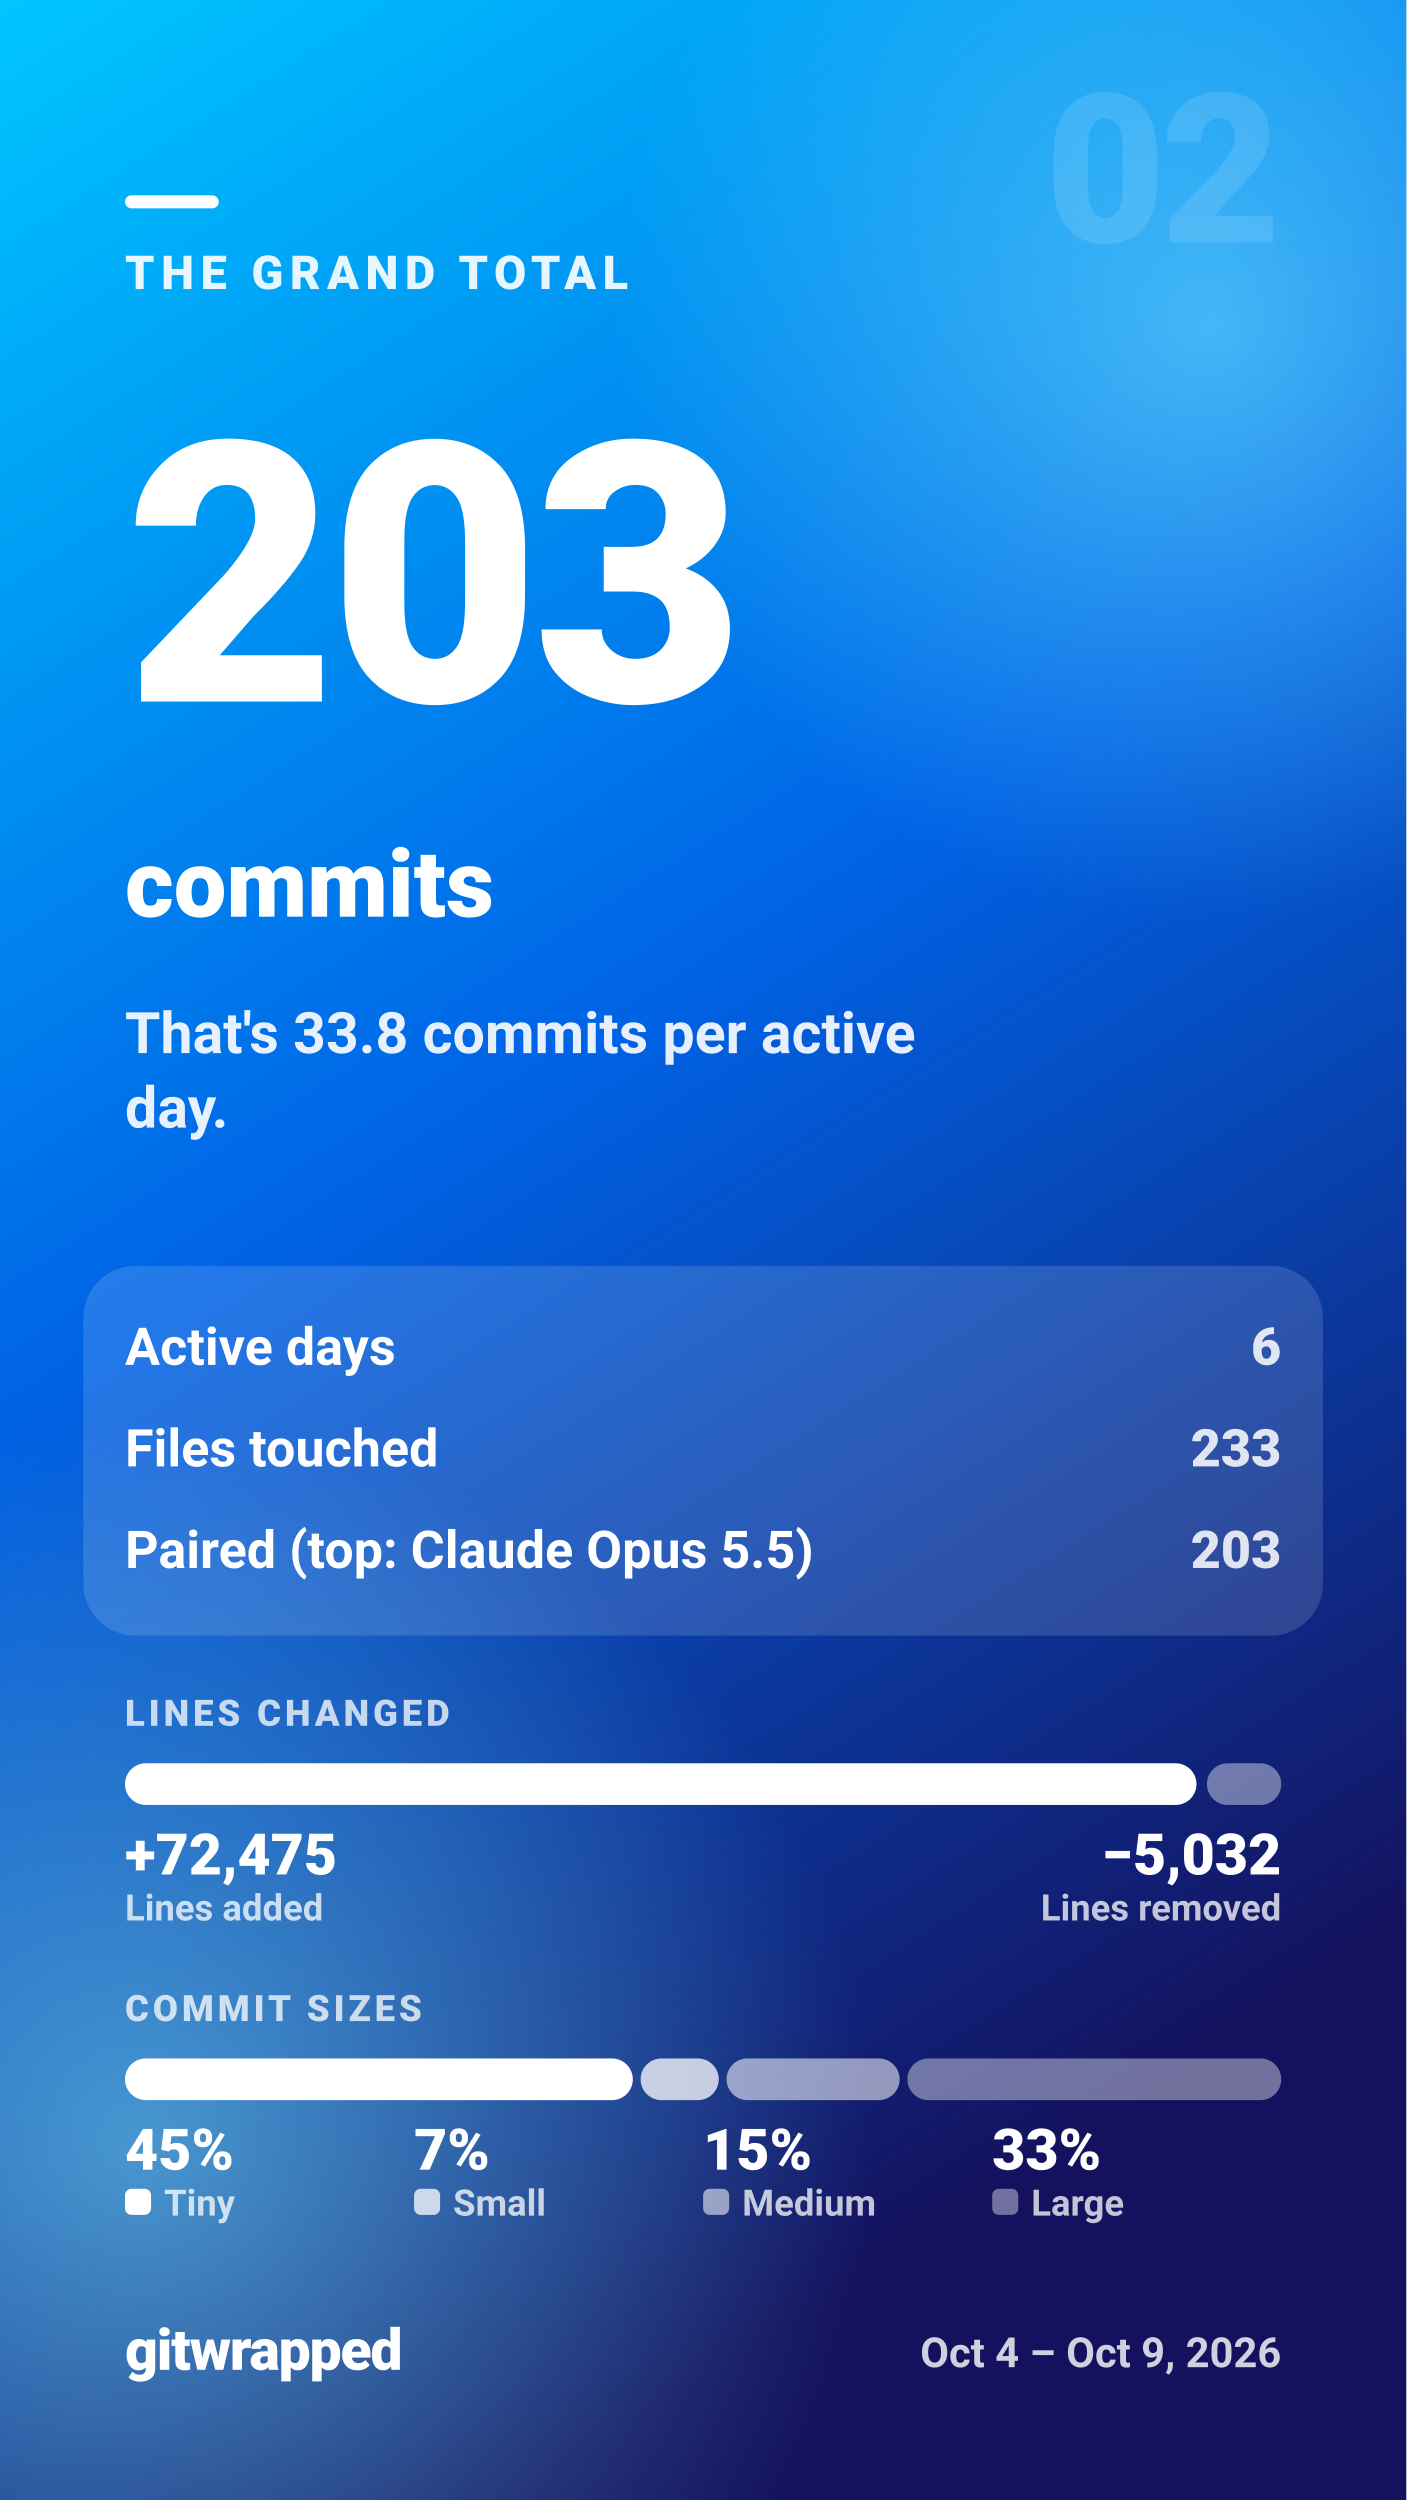
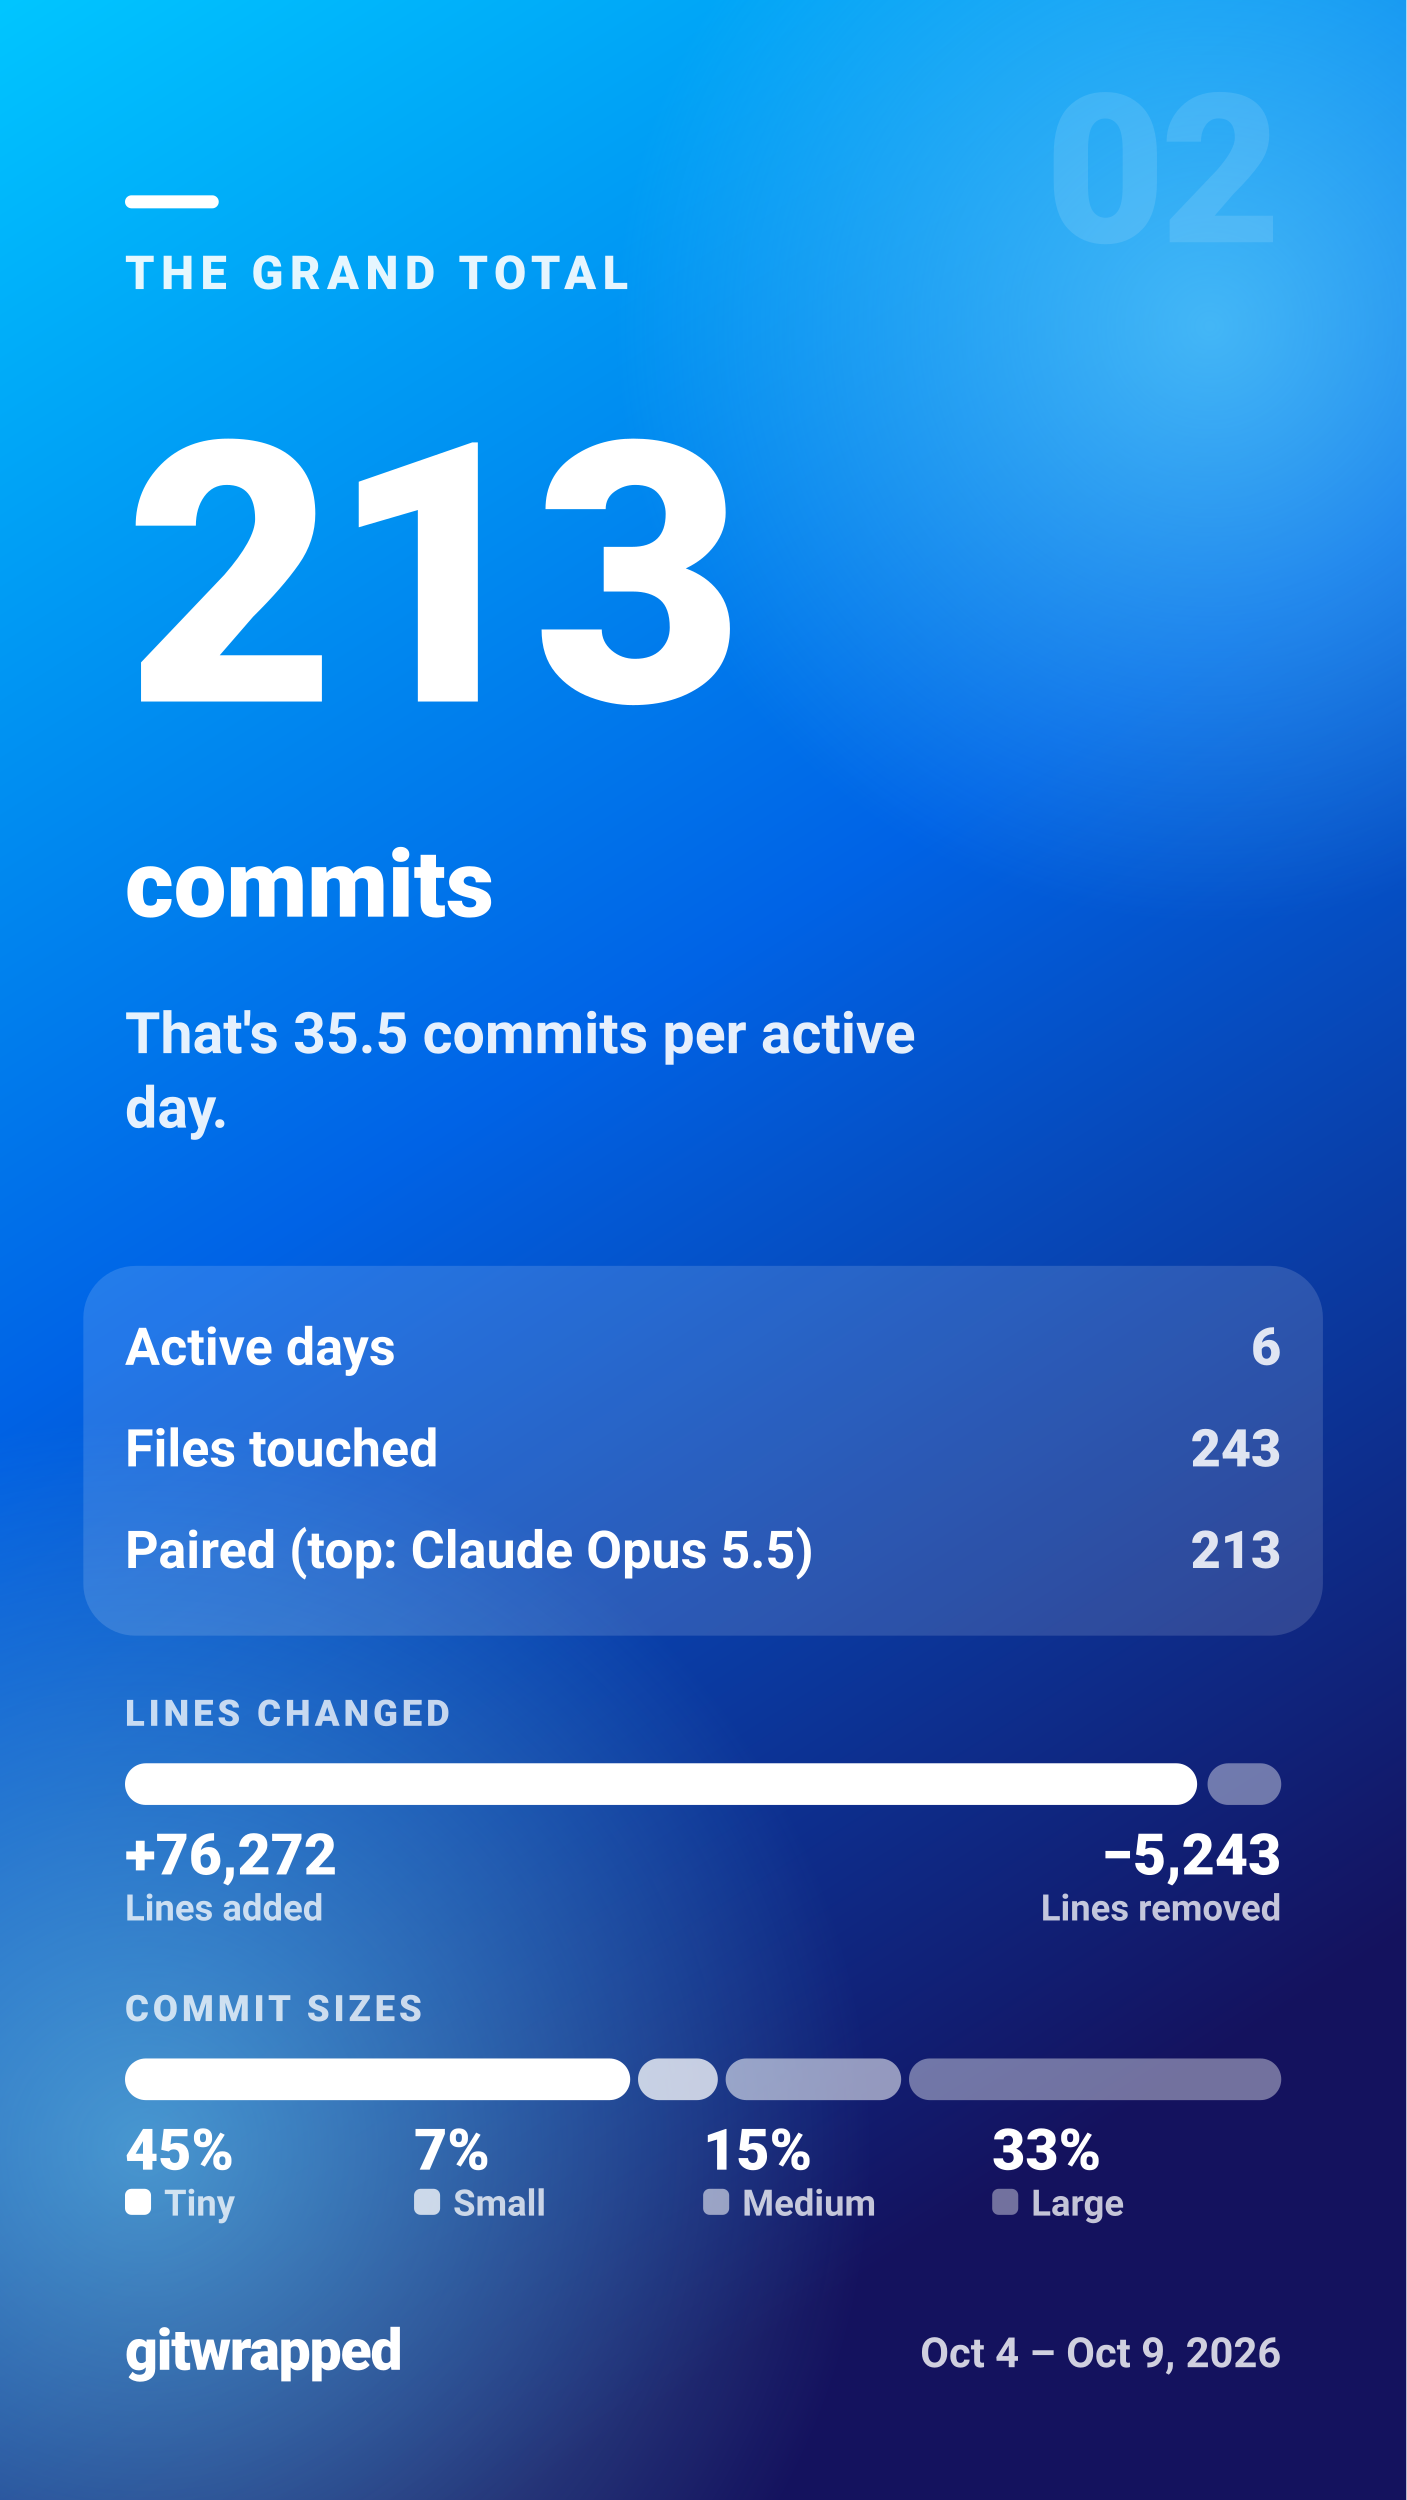
- <svg xmlns="http://www.w3.org/2000/svg" width="1080" height="1920" viewBox="0 0 1080 1920" role="img" aria-label="THE GRAND TOTAL — 203 — commits">
+ <svg xmlns="http://www.w3.org/2000/svg" width="1080" height="1920" viewBox="0 0 1080 1920" role="img" aria-label="THE GRAND TOTAL — 213 — commits">
  <defs>
    <linearGradient id="gw-totals-bg" x1="0" y1="0" x2="0.35" y2="1">
      <stop offset="0.00" stop-color="#00c6ff" />
      <stop offset="0.50" stop-color="#0063e6" />
      <stop offset="1.00" stop-color="#14125e" />
    </linearGradient>
    <radialGradient id="gw-totals-glow">
      <stop offset="0" stop-color="#7ae8ff" stop-opacity="0.55" />
      <stop offset="1" stop-color="#7ae8ff" stop-opacity="0" />
    </radialGradient>
  </defs>
  <rect width="1080" height="1920" fill="url(#gw-totals-bg)" />
  <circle cx="930" cy="250" r="460" fill="url(#gw-totals-glow)" />
  <circle cx="110" cy="1650" r="560" fill="url(#gw-totals-glow)" />
  <g fill="#ffffff" font-family="system-ui, -apple-system, 'Segoe UI', Roboto, Helvetica, Arial, sans-serif">
    <text x="984" y="186" font-size="160" font-weight="900" fill-opacity="0.12" text-anchor="end" letter-spacing="-4">02</text>
    <rect x="96" y="150" width="72" height="10" rx="5" fill="#ffffff" />
    <text x="96" y="222" font-size="36" font-weight="800" fill-opacity="0.9" letter-spacing="5">THE GRAND TOTAL</text>
-     <text x="96" y="538.8" font-size="280" font-weight="900" letter-spacing="-5.6">203</text>
+     <text x="96" y="538.8" font-size="280" font-weight="900" letter-spacing="-5.6">213</text>
    <text x="96" y="704" font-size="72" font-weight="800">commits</text>
-     <text x="96" y="808.8" font-size="44" font-weight="600" fill-opacity="0.9">That's 33.8 commits per active</text>
+     <text x="96" y="808.8" font-size="44" font-weight="600" fill-opacity="0.9">That's 35.5 commits per active</text>
    <text x="96" y="866" font-size="44" font-weight="600" fill-opacity="0.9">day.</text>
    <rect x="64" y="972.2" width="952" height="284" rx="40" fill="#ffffff" fill-opacity="0.14" />
    <text x="96" y="1048.2" font-size="40" font-weight="700">Active days</text>
    <text x="984" y="1048.2" font-size="40" font-weight="800" fill-opacity="0.85" text-anchor="end">6</text>
    <text x="96" y="1126.2" font-size="40" font-weight="700">Files touched</text>
-     <text x="984" y="1126.2" font-size="40" font-weight="800" fill-opacity="0.85" text-anchor="end">233</text>
+     <text x="984" y="1126.2" font-size="40" font-weight="800" fill-opacity="0.85" text-anchor="end">243</text>
    <text x="96" y="1204.2" font-size="40" font-weight="700">Paired (top: Claude Opus 5.5)</text>
-     <text x="984" y="1204.2" font-size="40" font-weight="800" fill-opacity="0.85" text-anchor="end">203</text>
+     <text x="984" y="1204.2" font-size="40" font-weight="800" fill-opacity="0.85" text-anchor="end">213</text>
    <text x="96" y="1325.4" font-size="28" font-weight="800" fill-opacity="0.75" letter-spacing="3">LINES CHANGED</text>
-     <rect x="96" y="1354.2" width="822.9" height="32" rx="16" />
-     <rect x="926.9" y="1354.2" width="57.1" height="32" rx="16" fill-opacity="0.4" />
+     <rect x="96" y="1354.2" width="823.4" height="32" rx="16" />
+     <rect x="927.4" y="1354.2" width="56.6" height="32" rx="16" fill-opacity="0.4" />
    <text x="96" y="1474.9" font-size="28" font-weight="700" fill-opacity="0.75">Lines added</text>
-     <text x="96" y="1439.6" font-size="44" font-weight="900">+72,475</text>
+     <text x="96" y="1439.6" font-size="44" font-weight="900">+76,272</text>
    <text x="984" y="1474.9" font-size="28" font-weight="700" fill-opacity="0.75" text-anchor="end">Lines removed</text>
-     <text x="984" y="1439.6" font-size="44" font-weight="900" text-anchor="end">−5,032</text>
+     <text x="984" y="1439.6" font-size="44" font-weight="900" text-anchor="end">−5,243</text>
    <text x="96" y="1552.2" font-size="28" font-weight="800" fill-opacity="0.75" letter-spacing="3">COMMIT SIZES</text>
-     <rect x="96" y="1580.9" width="390" height="32" rx="16" />
-     <rect x="492" y="1580.9" width="60" height="32" rx="16" fill-opacity="0.75" />
-     <rect x="558" y="1580.9" width="132.9" height="32" rx="16" fill-opacity="0.55" />
-     <rect x="696.9" y="1580.9" width="287.1" height="32" rx="16" fill-opacity="0.4" />
+     <rect x="96" y="1580.9" width="388" height="32" rx="16" />
+     <rect x="490" y="1580.9" width="61.3" height="32" rx="16" fill-opacity="0.75" />
+     <rect x="557.3" y="1580.9" width="134.8" height="32" rx="16" fill-opacity="0.55" />
+     <rect x="698.1" y="1580.9" width="285.9" height="32" rx="16" fill-opacity="0.4" />
    <g>
      <text x="96" y="1666.3" font-size="44" font-weight="900">45%</text>
      <rect x="96" y="1681" width="20" height="20" rx="5" />
      <text x="126" y="1701.6" font-size="28" font-weight="700" fill-opacity="0.75">Tiny</text>
    </g>
    <g>
      <text x="318" y="1666.3" font-size="44" font-weight="900">7%</text>
      <rect x="318" y="1681" width="20" height="20" rx="5" fill-opacity="0.75" />
      <text x="348" y="1701.6" font-size="28" font-weight="700" fill-opacity="0.75">Small</text>
    </g>
    <g>
      <text x="540" y="1666.3" font-size="44" font-weight="900">15%</text>
      <rect x="540" y="1681" width="20" height="20" rx="5" fill-opacity="0.55" />
      <text x="570" y="1701.6" font-size="28" font-weight="700" fill-opacity="0.75">Medium</text>
    </g>
    <g>
      <text x="762" y="1666.3" font-size="44" font-weight="900">33%</text>
      <rect x="762" y="1681" width="20" height="20" rx="5" fill-opacity="0.4" />
      <text x="792" y="1701.6" font-size="28" font-weight="700" fill-opacity="0.75">Large</text>
    </g>
    <text x="96" y="1820" font-size="44" font-weight="900" letter-spacing="-1">gitwrapped</text>
    <text x="984" y="1818" font-size="32" font-weight="600" fill-opacity="0.8" text-anchor="end">Oct 4 – Oct 9, 2026</text>
  </g>
</svg>
